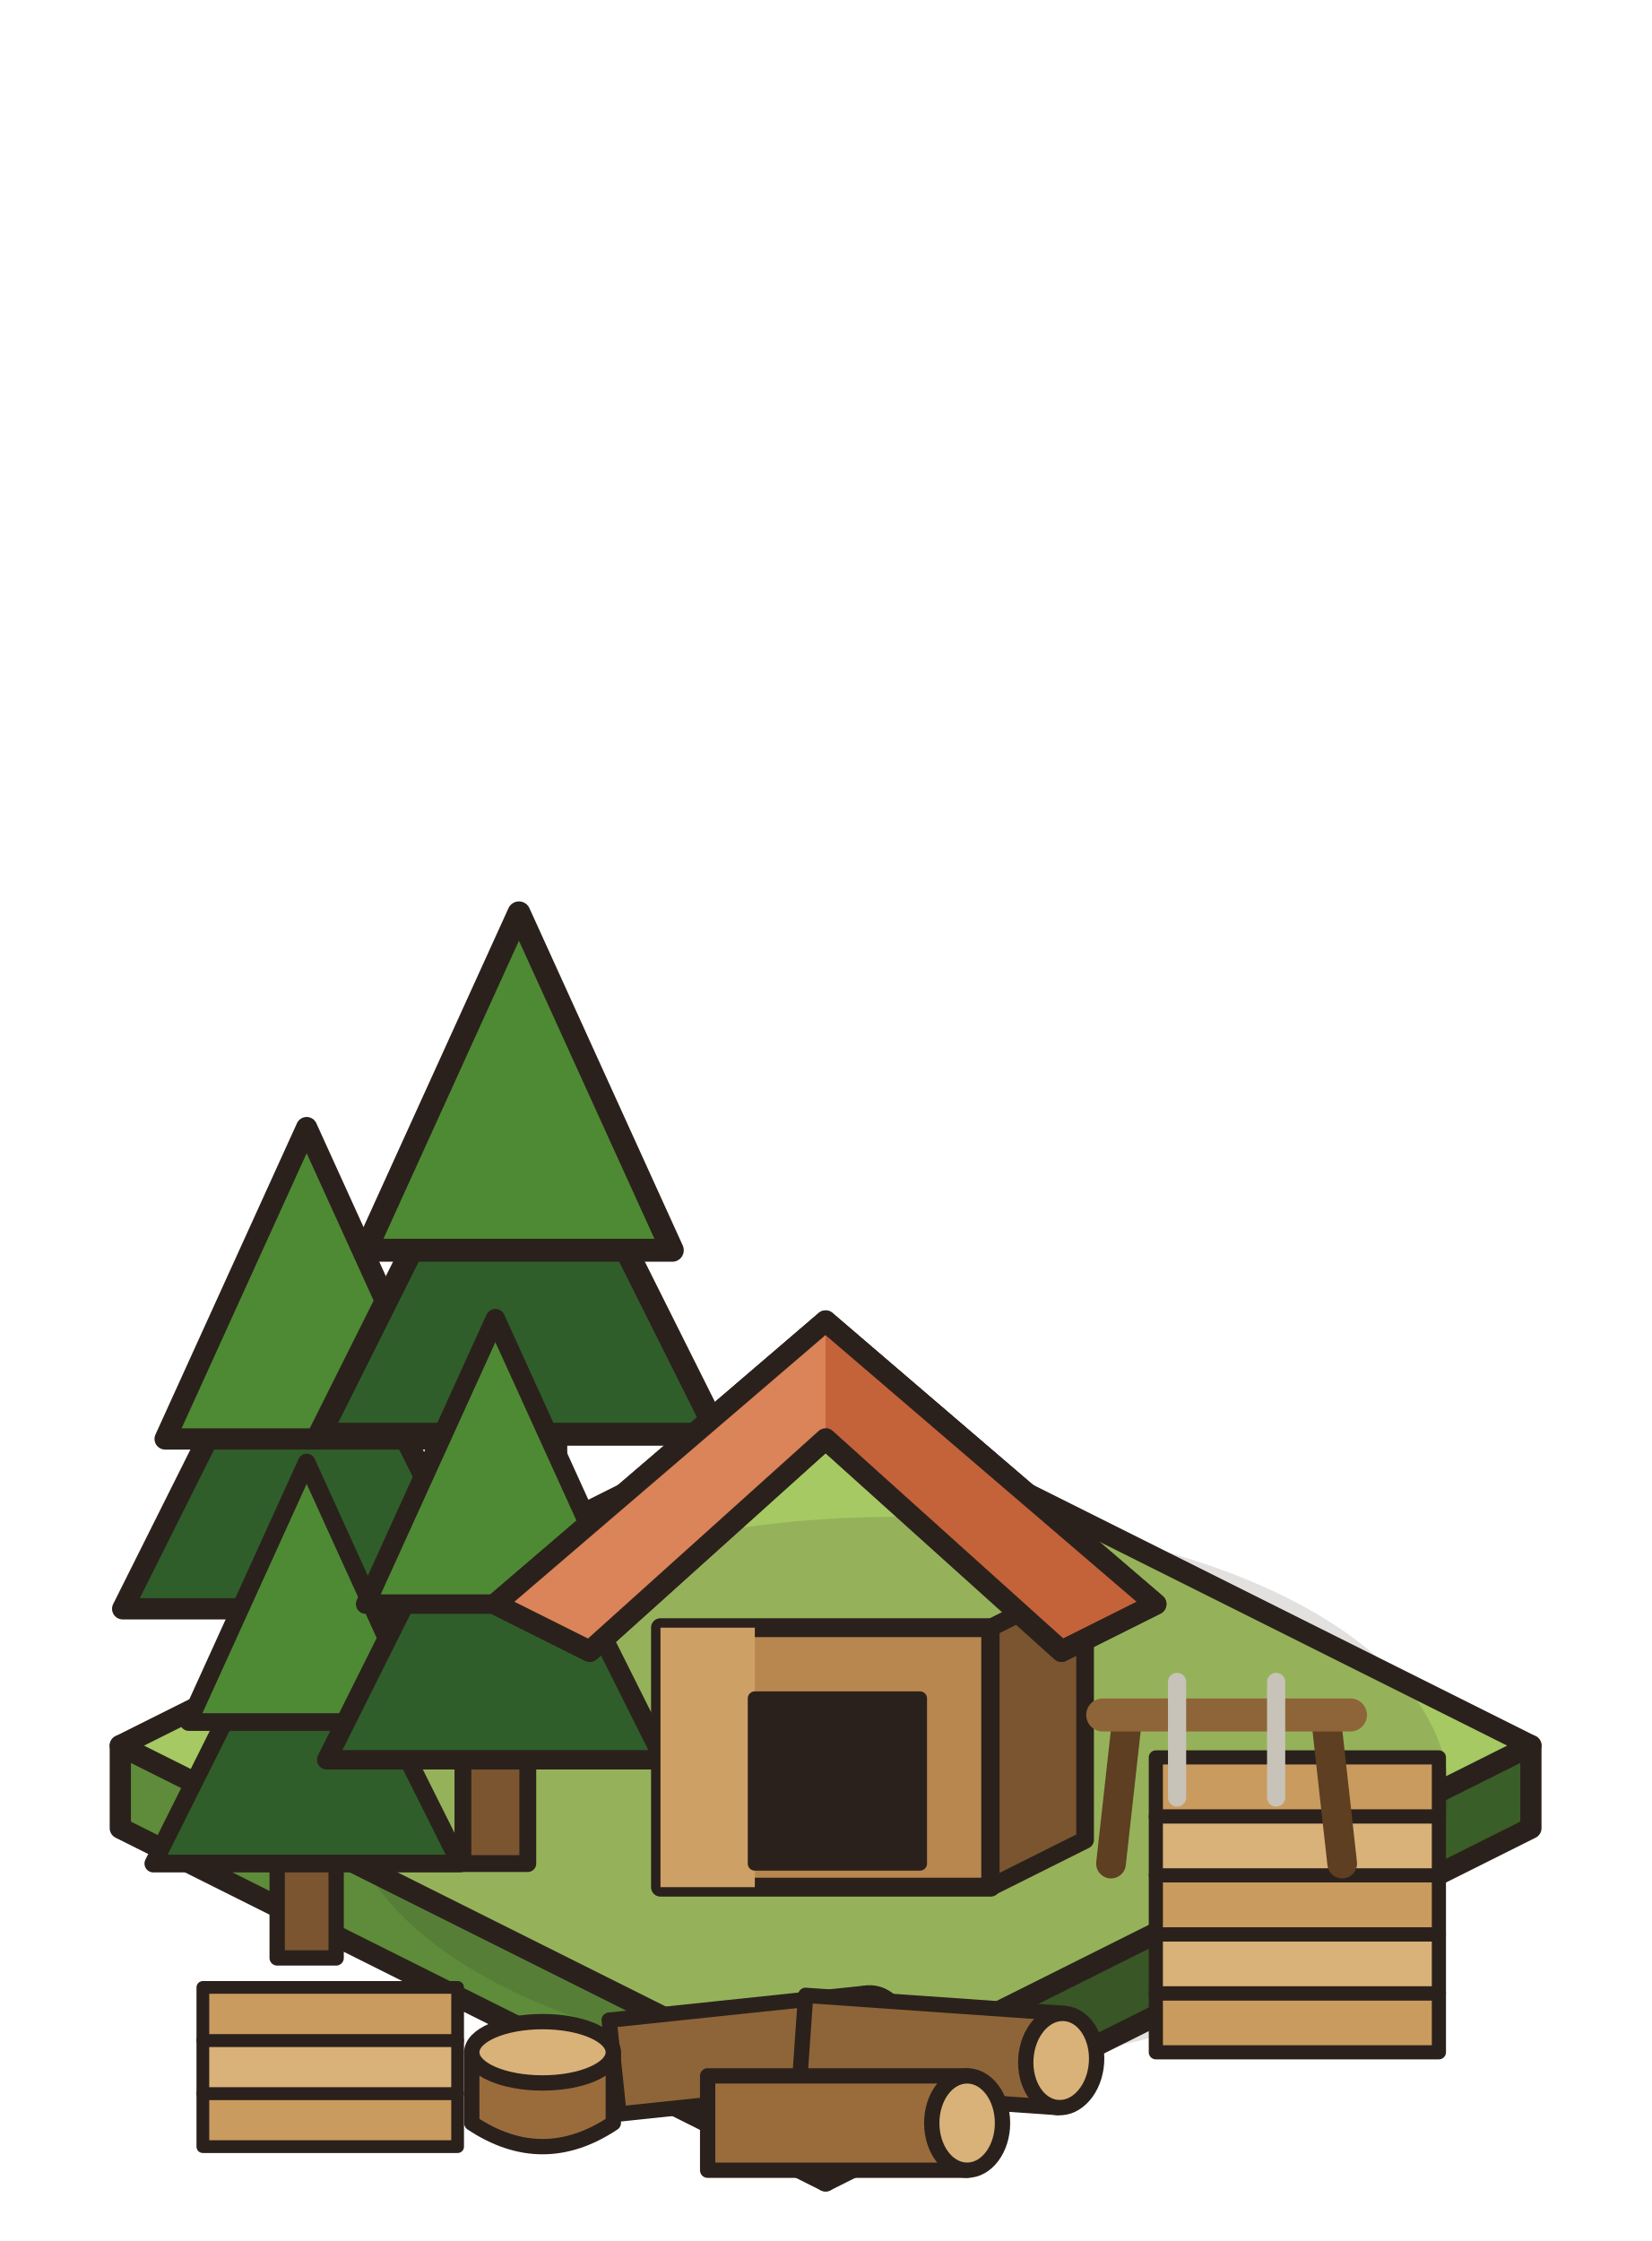
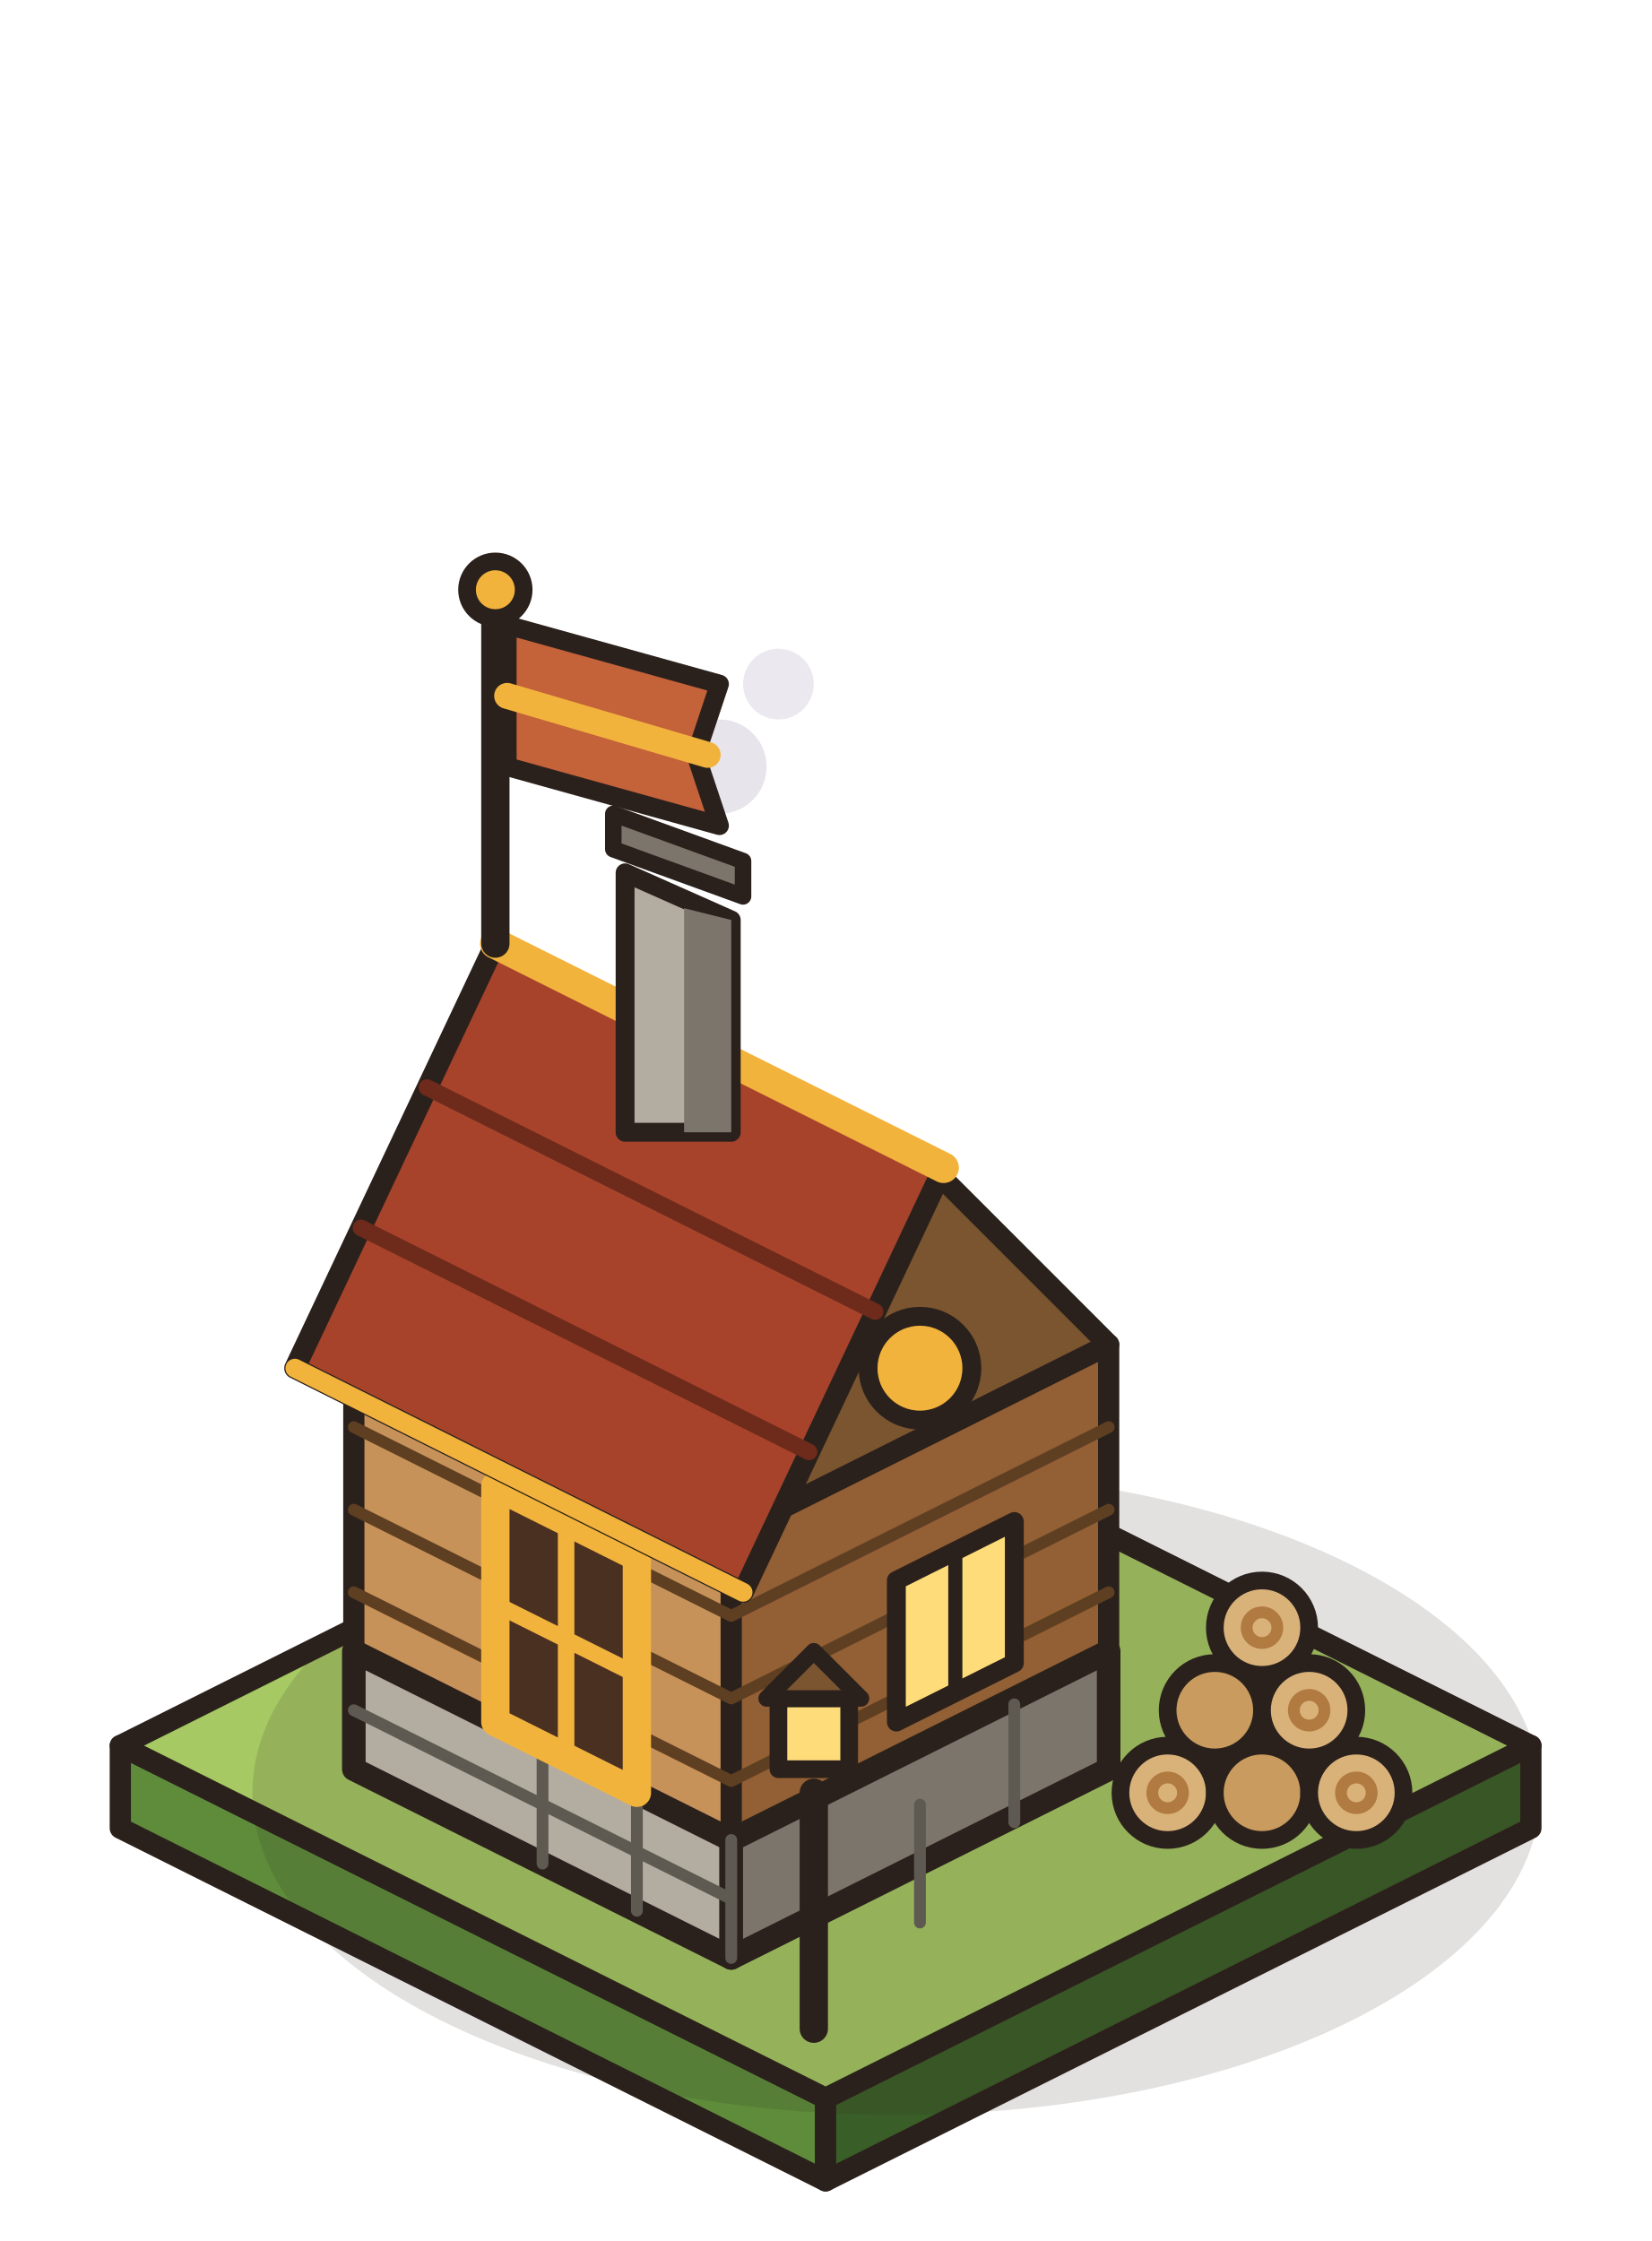
<svg xmlns="http://www.w3.org/2000/svg" viewBox="-70 -122 140 190" width="280" height="380">
  <path d="M-59.8 26L0 55.9L0 62.9L-59.8 33Z" fill="#5E8C3A" stroke="#2B211C" stroke-width="1.8" stroke-linejoin="round" />
  <path d="M59.8 26L0 55.9L0 62.9L59.8 33Z" fill="#3A5E27" stroke="#2B211C" stroke-width="1.8" stroke-linejoin="round" />
  <path d="M0 -3.9L59.8 26L0 55.9L-59.8 26Z" fill="#A6C964" stroke="#2B211C" stroke-width="1.8" stroke-linejoin="round" />
-   <ellipse cx="6" cy="30" rx="46.8" ry="23.4" fill="#2B211C" opacity="0.14" />
-   <g transform="translate(-44 24) scale(1.2)">
-     <path d="M-2.5 0L-2.5 -10L2.5 -10L2.5 0Z" fill="#7A5530" stroke="#2B211C" stroke-width="1.3" stroke-linejoin="round" />
-     <path d="M-13 -8L0 -34L13 -8Z" fill="#2F5E2A" stroke="#2B211C" stroke-width="1.5" stroke-linejoin="round" />
-     <path d="M-10 -20L0 -42L10 -20Z" fill="#4E8A34" stroke="#2B211C" stroke-width="1.5" stroke-linejoin="round" />
-   </g>
-   <g transform="translate(-26 10) scale(1.3)">
-     <path d="M-2.5 0L-2.5 -10L2.5 -10L2.5 0Z" fill="#7A5530" stroke="#2B211C" stroke-width="1.3" stroke-linejoin="round" />
-     <path d="M-13 -8L0 -34L13 -8Z" fill="#2F5E2A" stroke="#2B211C" stroke-width="1.5" stroke-linejoin="round" />
-     <path d="M-10 -20L0 -42L10 -20Z" fill="#4E8A34" stroke="#2B211C" stroke-width="1.5" stroke-linejoin="round" />
-   </g>
-   <g transform="translate(-44 44)">
-     <path d="M-2.5 0L-2.5 -10L2.5 -10L2.5 0Z" fill="#7A5530" stroke="#2B211C" stroke-width="1.3" stroke-linejoin="round" />
-     <path d="M-13 -8L0 -34L13 -8Z" fill="#2F5E2A" stroke="#2B211C" stroke-width="1.5" stroke-linejoin="round" />
-     <path d="M-10 -20L0 -42L10 -20Z" fill="#4E8A34" stroke="#2B211C" stroke-width="1.5" stroke-linejoin="round" />
-   </g>
-   <g transform="translate(-28 36) scale(1.1)">
-     <path d="M-2.5 0L-2.5 -10L2.5 -10L2.5 0Z" fill="#7A5530" stroke="#2B211C" stroke-width="1.3" stroke-linejoin="round" />
-     <path d="M-13 -8L0 -34L13 -8Z" fill="#2F5E2A" stroke="#2B211C" stroke-width="1.5" stroke-linejoin="round" />
-     <path d="M-10 -20L0 -42L10 -20Z" fill="#4E8A34" stroke="#2B211C" stroke-width="1.5" stroke-linejoin="round" />
-   </g>
-   <path d="M-14 38L-14 16L14 16L14 38Z" fill="#B8864F" stroke="#2B211C" stroke-width="1.6" stroke-linejoin="round" />
-   <path d="M14 38L14 16L22 12L22 34Z" fill="#7A5530" stroke="#2B211C" stroke-width="1.5" stroke-linejoin="round" />
-   <path d="M-14 38L-14 16L-6 16L-6 38Z" fill="#CDA066" />
-   <path d="M-6 36L-6 22L8 22L8 36Z" fill="#2B211C" stroke="#2B211C" stroke-width="1.2" stroke-linejoin="round" />
-   <path d="M-20 18L0 0L20 18L28 14L0 -10L-28 14Z" fill="#C4623A" stroke="#2B211C" stroke-width="1.8" stroke-linejoin="round" />
-   <path d="M-20 18L0 0L0 -10L-28 14Z" fill="#DB8359" />
-   <path d="M-28 14L0 -10L28 14L20 18L0 0L-20 18Z" fill="none" stroke="#2B211C" stroke-width="1.8" stroke-linejoin="round" />
-   <g transform="translate(-6 52) rotate(-6)">
-     <path d="M-12 -4L10 -4L10 4L-12 4Z" fill="#8E6539" stroke="#2B211C" stroke-width="1.3" stroke-linejoin="round" />
-     <ellipse cx="10" cy="0" rx="3" ry="4" fill="#D9B27A" stroke="#2B211C" stroke-width="1.3" />
-   </g>
-   <g transform="translate(10 52) rotate(4)">
-     <path d="M-12 -4L10 -4L10 4L-12 4Z" fill="#8E6539" stroke="#2B211C" stroke-width="1.3" stroke-linejoin="round" />
-     <ellipse cx="10" cy="0" rx="3" ry="4" fill="#D9B27A" stroke="#2B211C" stroke-width="1.3" />
-   </g>
-   <g transform="translate(2 58)">
-     <path d="M-12 -4L10 -4L10 4L-12 4Z" fill="#9A6C3C" stroke="#2B211C" stroke-width="1.3" stroke-linejoin="round" />
-     <ellipse cx="10" cy="0" rx="3" ry="4" fill="#D9B27A" stroke="#2B211C" stroke-width="1.3" />
-   </g>
-   <g transform="translate(-24 58)">
-     <path d="M-6 0L-6 -6Q0 -9 6 -6L6 0Q0 4 -6 0Z" fill="#9A6C3C" stroke="#2B211C" stroke-width="1.3" stroke-linejoin="round" />
-     <ellipse cx="0" cy="-6" rx="6" ry="2.6" fill="#D9B27A" stroke="#2B211C" stroke-width="1.3" />
-   </g>
-   <g transform="translate(40 52)">
-     <path d="M-12 0L12 0L12 -5L-12 -5Z" fill="#C99B5E" stroke="#2B211C" stroke-width="1.2" stroke-linejoin="round" />
-     <path d="M-12 -5L12 -5L12 -10L-12 -10Z" fill="#D9B27A" stroke="#2B211C" stroke-width="1.2" stroke-linejoin="round" />
-     <path d="M-12 -10L12 -10L12 -15L-12 -15Z" fill="#C99B5E" stroke="#2B211C" stroke-width="1.2" stroke-linejoin="round" />
-     <path d="M-12 -15L12 -15L12 -20L-12 -20Z" fill="#D9B27A" stroke="#2B211C" stroke-width="1.2" stroke-linejoin="round" />
-     <path d="M-12 -20L12 -20L12 -25L-12 -25Z" fill="#C99B5E" stroke="#2B211C" stroke-width="1.2" stroke-linejoin="round" />
-   </g>
-   <g transform="translate(-42 60) scale(0.9)">
-     <path d="M-12 0L12 0L12 -5L-12 -5Z" fill="#C99B5E" stroke="#2B211C" stroke-width="1.2" stroke-linejoin="round" />
-     <path d="M-12 -5L12 -5L12 -10L-12 -10Z" fill="#D9B27A" stroke="#2B211C" stroke-width="1.2" stroke-linejoin="round" />
-     <path d="M-12 -10L12 -10L12 -15L-12 -15Z" fill="#C99B5E" stroke="#2B211C" stroke-width="1.2" stroke-linejoin="round" />
-   </g>
-   <g transform="translate(34 36) scale(0.7)">
-     <path d="M-14 0L-12 -18M14 0L12 -18" fill="none" stroke="#5E3F22" stroke-width="3.6" stroke-linecap="round" />
-     <path d="M-15 -18L15 -18" fill="none" stroke="#8E6539" stroke-width="4" stroke-linecap="round" />
-     <path d="M-6 -22L-6 -8M6 -22L6 -8" fill="none" stroke="#C8C3B8" stroke-width="2.2" stroke-linecap="round" />
+   <ellipse cx="6" cy="30" rx="54.6" ry="27.3" fill="#2B211C" opacity="0.14" />
+   <g stroke="#2B211C" stroke-width="1.8" stroke-linejoin="round" stroke-linecap="round">
+     <path d="M-40 -8L-8 8L-8 34L-40 18Z" fill="#C79259" />
+     <path d="M-8 8L24 -8L24 18L-8 34Z" fill="#935F34" />
+     <path d="M-8 8L24 -8L8 -24Z" fill="#7A5530" />
+     <circle cx="8" cy="-6" r="4.4" fill="#F2B33D" stroke-width="1.6" />
+     <path d="M-40 -1L-8 15M-40 6L-8 22M-40 13L-8 29M-8 15L24 -1M-8 22L24 6M-8 29L24 13" fill="none" stroke="#5E3F22" stroke-width="1" />
+     <path d="M-40 18L-8 34L-8 44L-40 28Z" fill="#B3ACA0" stroke-width="2" />
+     <path d="M-8 34L24 18L24 28L-8 44Z" fill="#7C756B" stroke-width="2" />
+     <path d="M-40 23L-8 39M-24 26L-24 36M-8 34L-8 44M-16 30L-16 40M8 31L8 41M16 22.5L16 32.5" fill="none" stroke="#5E5A52" stroke-width="1" />
+     <path d="M-28 24L-16 30L-16 10L-28 4Z" fill="#4A3020" stroke="#F2B33D" stroke-width="2.4" />
+     <path d="M-22 27L-22 7M-28 14L-16 20" fill="none" stroke="#F2B33D" stroke-width="1.4" />
+     <path d="M6 12L16 7L16 19L6 24Z" fill="#FFDC7A" stroke-width="1.6" />
+     <path d="M11 9.5L11 21.5" fill="none" stroke-width="1.2" />
+     <path d="M-45 -6L-7 13L10 -23L-28 -42Z" fill="#A8432B" />
+     <path d="M-39.4 -17.9L-1.4 1.1M-33.8 -29.8L4.2 -10.8" fill="none" stroke="#6E2A1A" stroke-width="1.4" />
+     <path d="M-28 -42L10 -23" fill="none" stroke="#F2B33D" stroke-width="2.6" />
+     <path d="M-45 -6L-7 13" fill="none" stroke="#F2B33D" stroke-width="1.6" />
+     <path d="M-17 -48L-17 -26L-8 -26L-8 -44Z" fill="#B3ACA0" stroke-width="1.6" />
+     <path d="M-12 -45L-8 -44L-8 -26L-12 -26Z" fill="#7C756B" stroke="none" />
+     <path d="M-18 -50L-7 -46L-7 -49L-18 -53Z" fill="#7C756B" stroke-width="1.4" />
+     <circle cx="-9" cy="-57" r="4" fill="#E3E0E8" stroke="none" opacity="0.85" />
+     <circle cx="-4" cy="-64" r="3" fill="#E3E0E8" stroke="none" opacity="0.7" />
+     <path d="M-28 -42L-28 -70" fill="none" stroke-width="2.4" />
+     <path d="M-27 -69L-9 -64L-11 -58L-9 -52L-27 -57Z" fill="#C4623A" stroke-width="1.6" />
+     <path d="M-27 -63L-10 -58" fill="none" stroke="#F2B33D" stroke-width="2.2" />
+     <circle cx="-28" cy="-72" r="2.4" fill="#F2B33D" stroke-width="1.5" />
+     <path d="M-1 50L-1 30" fill="none" stroke-width="2.4" />
+     <path d="M-4 28L2 28L2 22L-4 22Z" fill="#FFDC7A" stroke-width="1.5" />
+     <path d="M-5 22L-1 18L3 22Z" fill="#7A5530" stroke-width="1.4" />
+     <g stroke-width="1.5">
+       <circle cx="29" cy="30" r="4" fill="#D9B27A" />
+       <circle cx="37" cy="30" r="4" fill="#C99B5E" />
+       <circle cx="45" cy="30" r="4" fill="#D9B27A" />
+       <circle cx="33" cy="23" r="4" fill="#C99B5E" />
+       <circle cx="41" cy="23" r="4" fill="#D9B27A" />
+       <circle cx="37" cy="16" r="4" fill="#D9B27A" />
+       <circle cx="29" cy="30" r="1.3" fill="none" stroke="#B07A40" stroke-width="1" />
+       <circle cx="45" cy="30" r="1.3" fill="none" stroke="#B07A40" stroke-width="1" />
+       <circle cx="41" cy="23" r="1.3" fill="none" stroke="#B07A40" stroke-width="1" />
+       <circle cx="37" cy="16" r="1.3" fill="none" stroke="#B07A40" stroke-width="1" />
+     </g>
  </g>
</svg>
